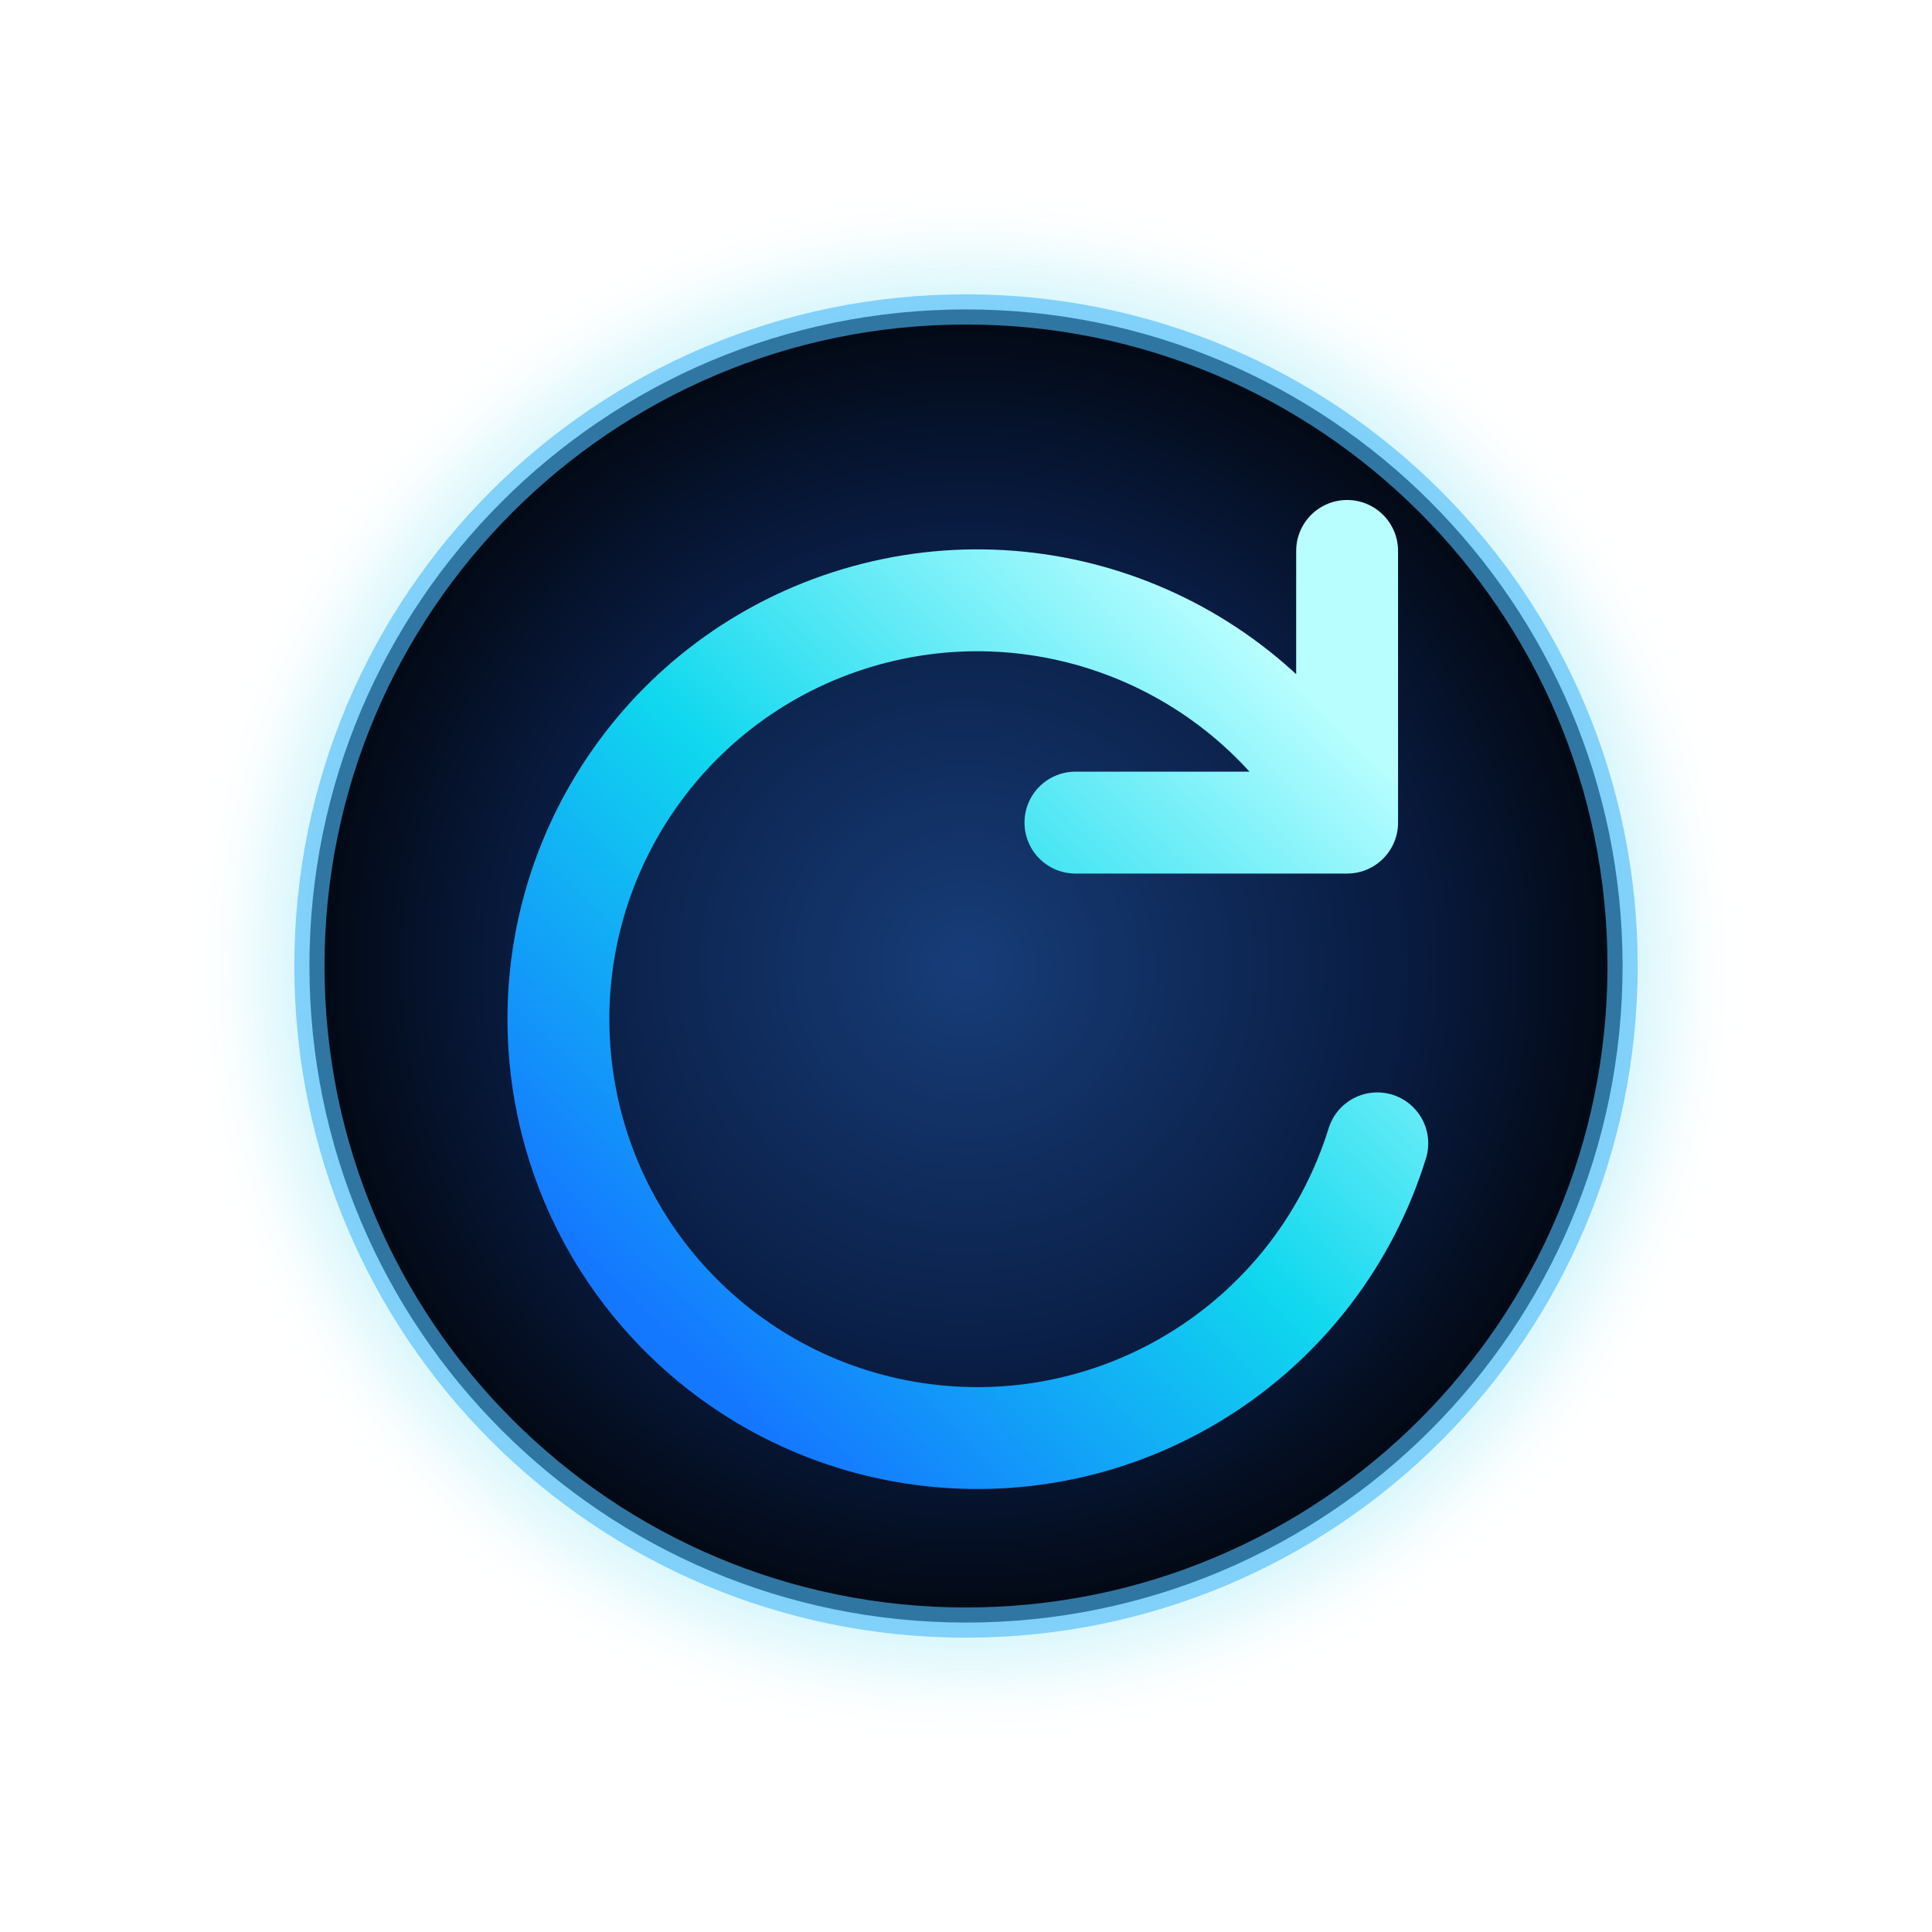
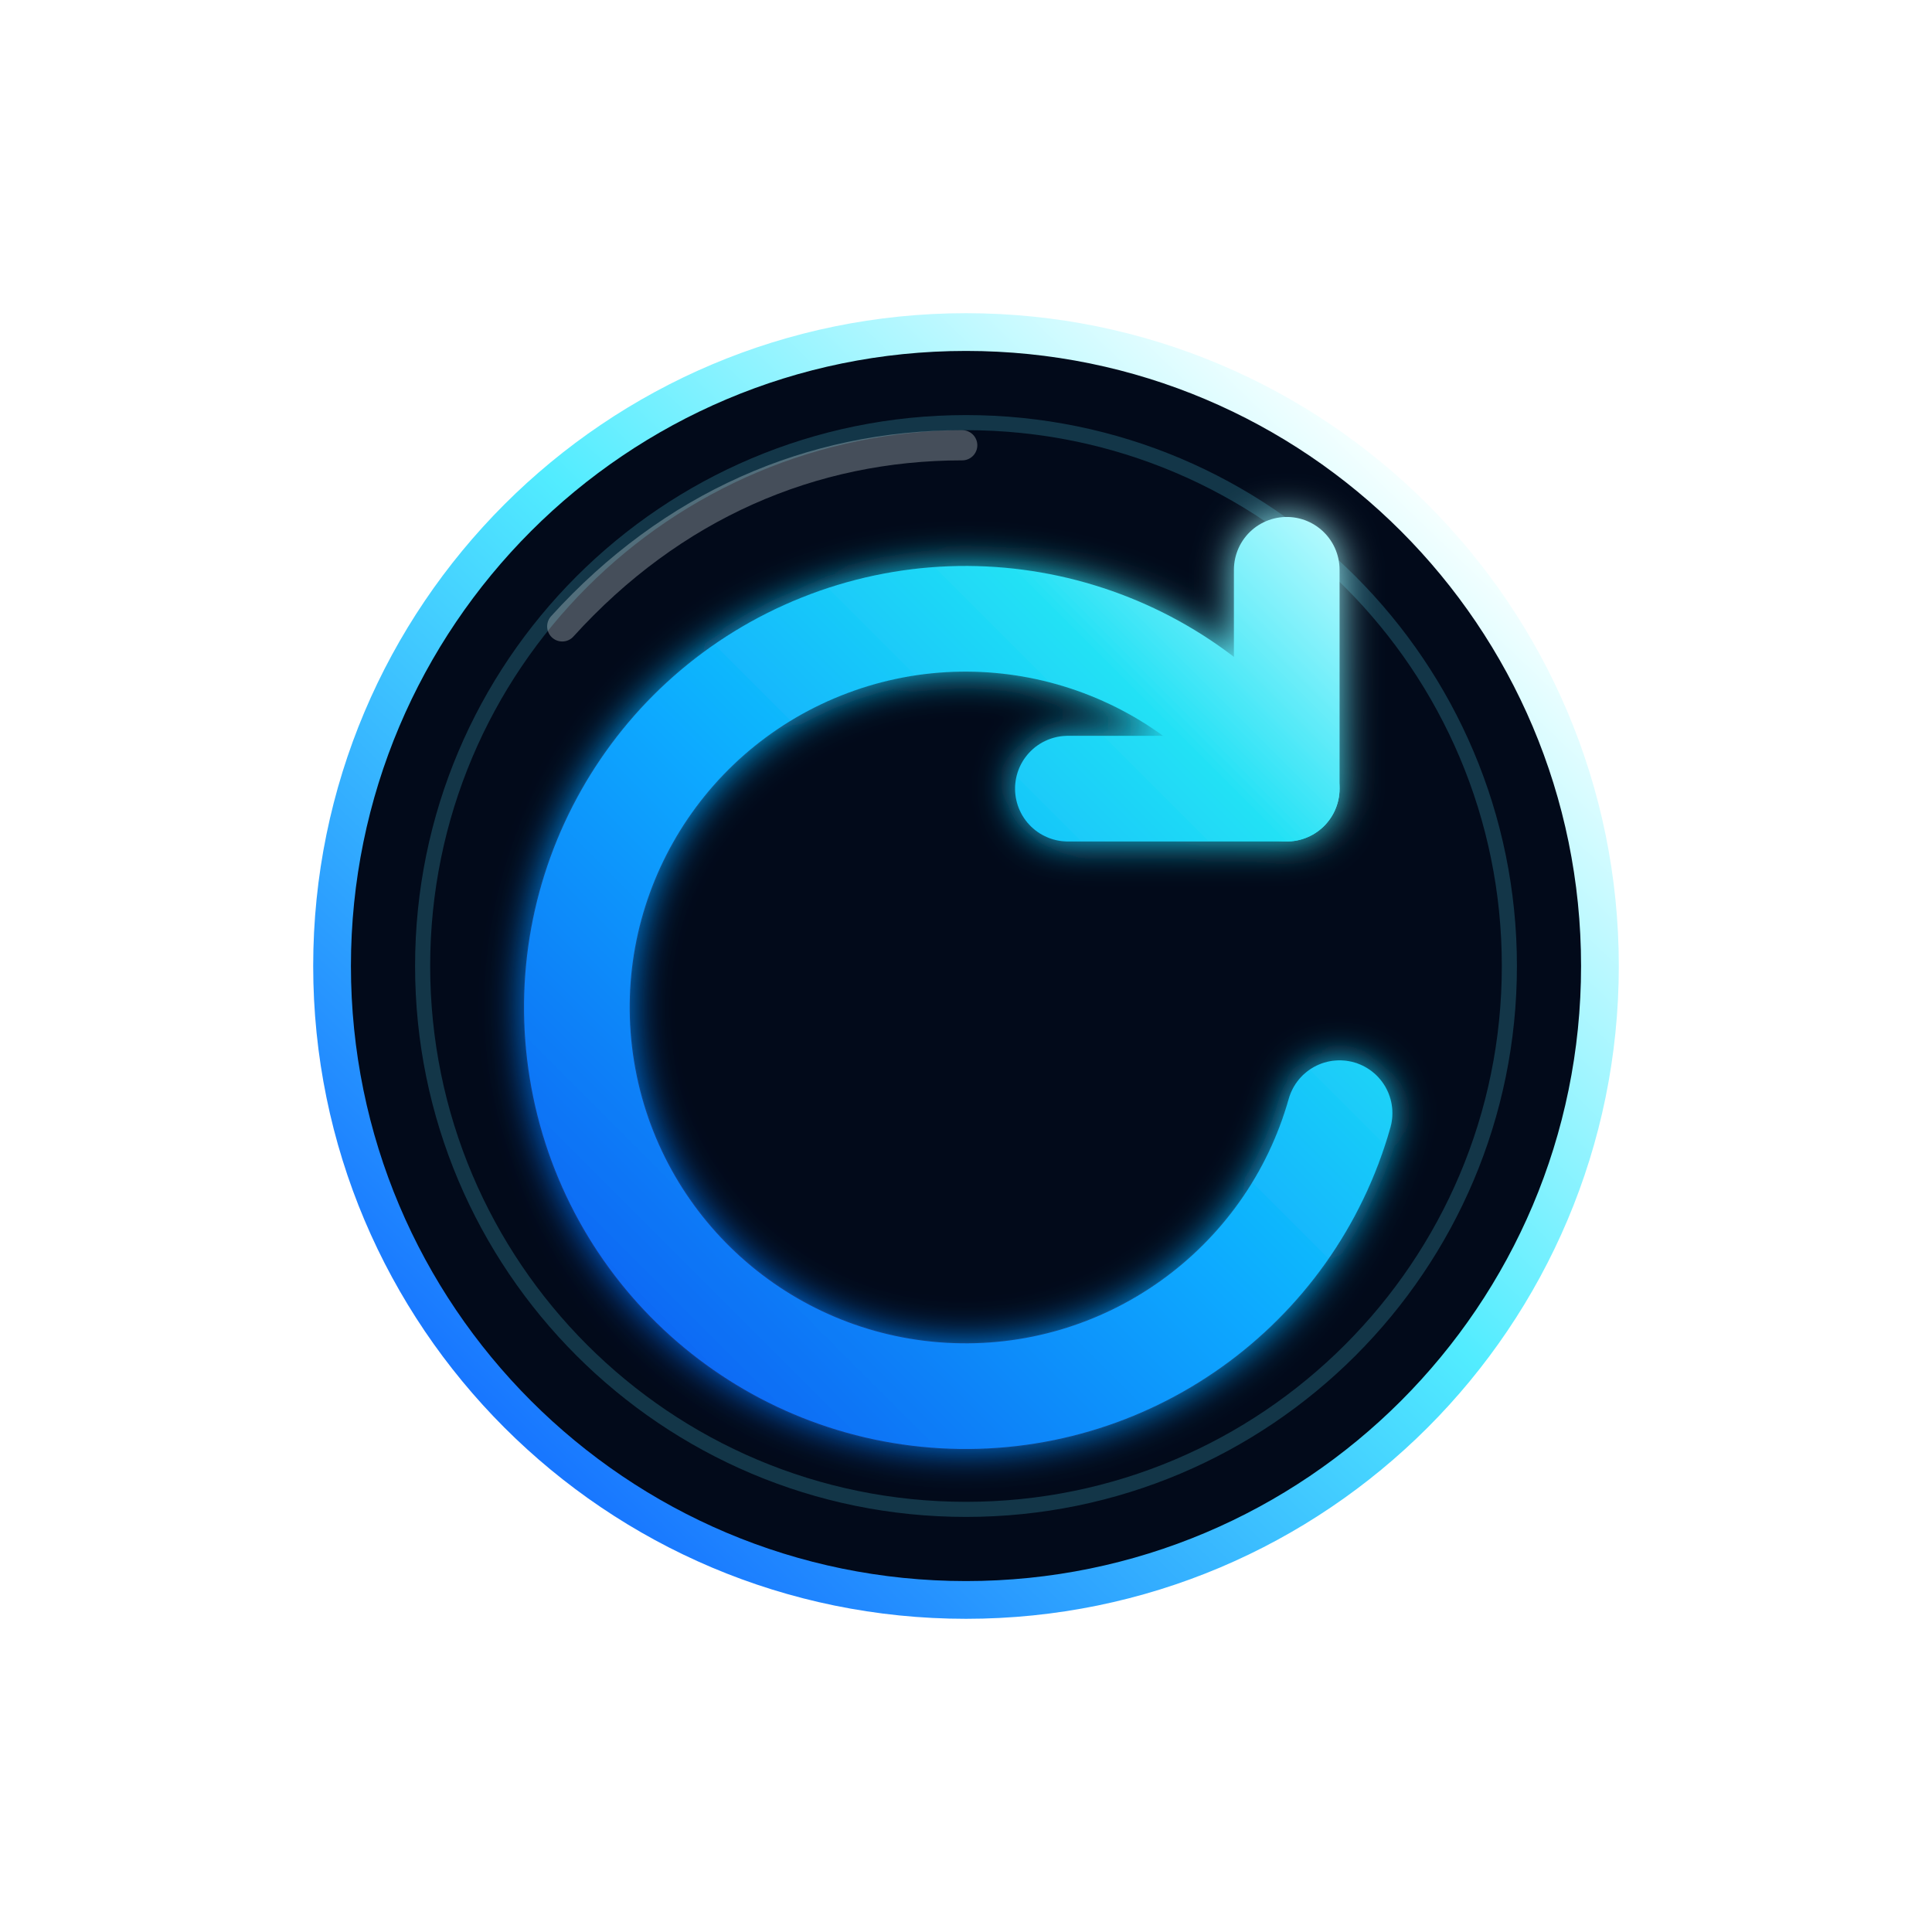
<svg xmlns="http://www.w3.org/2000/svg" viewBox="0 0 512 512" role="img" aria-label="Обновить">
  <defs>
-     <radialGradient id="a">
-       <stop stop-color="#173d79" />
-       <stop offset=".7" stop-color="#081a3e" />
-       <stop offset="1" stop-color="#030914" />
+     <radialGradient id="bg" cx="0" cy="0" r="1" gradientTransform="translate(212 174) rotate(52) scale(270)">
+       <stop stop-color="#123E83" />
+       <stop offset="0.55" stop-color="#071D47" />
+       <stop offset="1" stop-color="#020A1A" />
    </radialGradient>
-     <linearGradient id="b" x1=".15" y1=".9" x2=".85" y2=".1">
-       <stop stop-color="#1478ff" />
-       <stop offset=".5" stop-color="#10d8ee" />
-       <stop offset="1" stop-color="#b8feff" />
+     <linearGradient id="g" x1="145" y1="370" x2="370" y2="145" gradientUnits="userSpaceOnUse">
+       <stop stop-color="#0757F1" />
+       <stop offset="0.46" stop-color="#0BA9FF" />
+       <stop offset="0.76" stop-color="#23E1F5" />
+       <stop offset="1" stop-color="#C8FDFF" />
    </linearGradient>
-     <filter id="g">
-       <feGaussianBlur stdDeviation="9" />
+     <linearGradient id="edge" x1="140" y1="382" x2="378" y2="134" gradientUnits="userSpaceOnUse">
+       <stop stop-color="#1877FF" />
+       <stop offset="0.55" stop-color="#52ECFF" />
+       <stop offset="1" stop-color="#F4FFFF" />
+     </linearGradient>
+     <filter id="glow" x="-18%" y="-18%" width="136%" height="136%">
+       <feGaussianBlur stdDeviation="5" result="b" />
+       <feMerge>
+         <feMergeNode in="b" />
+         <feMergeNode in="SourceGraphic" />
+       </feMerge>
    </filter>
  </defs>
-   <circle cx="256" cy="256" r="186" fill="#08c8ec" opacity=".18" filter="url(#g)" />
-   <circle cx="256" cy="256" r="174" fill="url(#a)" stroke="#4ab9f8" stroke-opacity=".62" stroke-width="8" />
-   <path d="M357 218a111 111 0 1 0 8 85M357 218v-72m0 72h-72" fill="none" stroke="url(#b)" stroke-linecap="round" stroke-linejoin="round" stroke-width="27" />
+   <circle cx="256" cy="256" r="168" fill="url(#bg)" stroke="url(#edge)" stroke-width="10" />
+   <circle cx="256" cy="256" r="144" fill="none" stroke="#56E9FF" stroke-opacity="0.20" stroke-width="4" />
+   <g filter="url(#glow)" fill="none" stroke="url(#g)" stroke-width="28" stroke-linecap="round" stroke-linejoin="round">
+     <path d="M341 209A103 103 0 1 0 355 295" />
+     <path d="M341 209V151M341 209H283" />
+   </g>
+   <path d="M149 166C178 134 215 118 255 118" fill="none" stroke="#F3FFFF" stroke-opacity="0.28" stroke-width="8" stroke-linecap="round" />
</svg>
